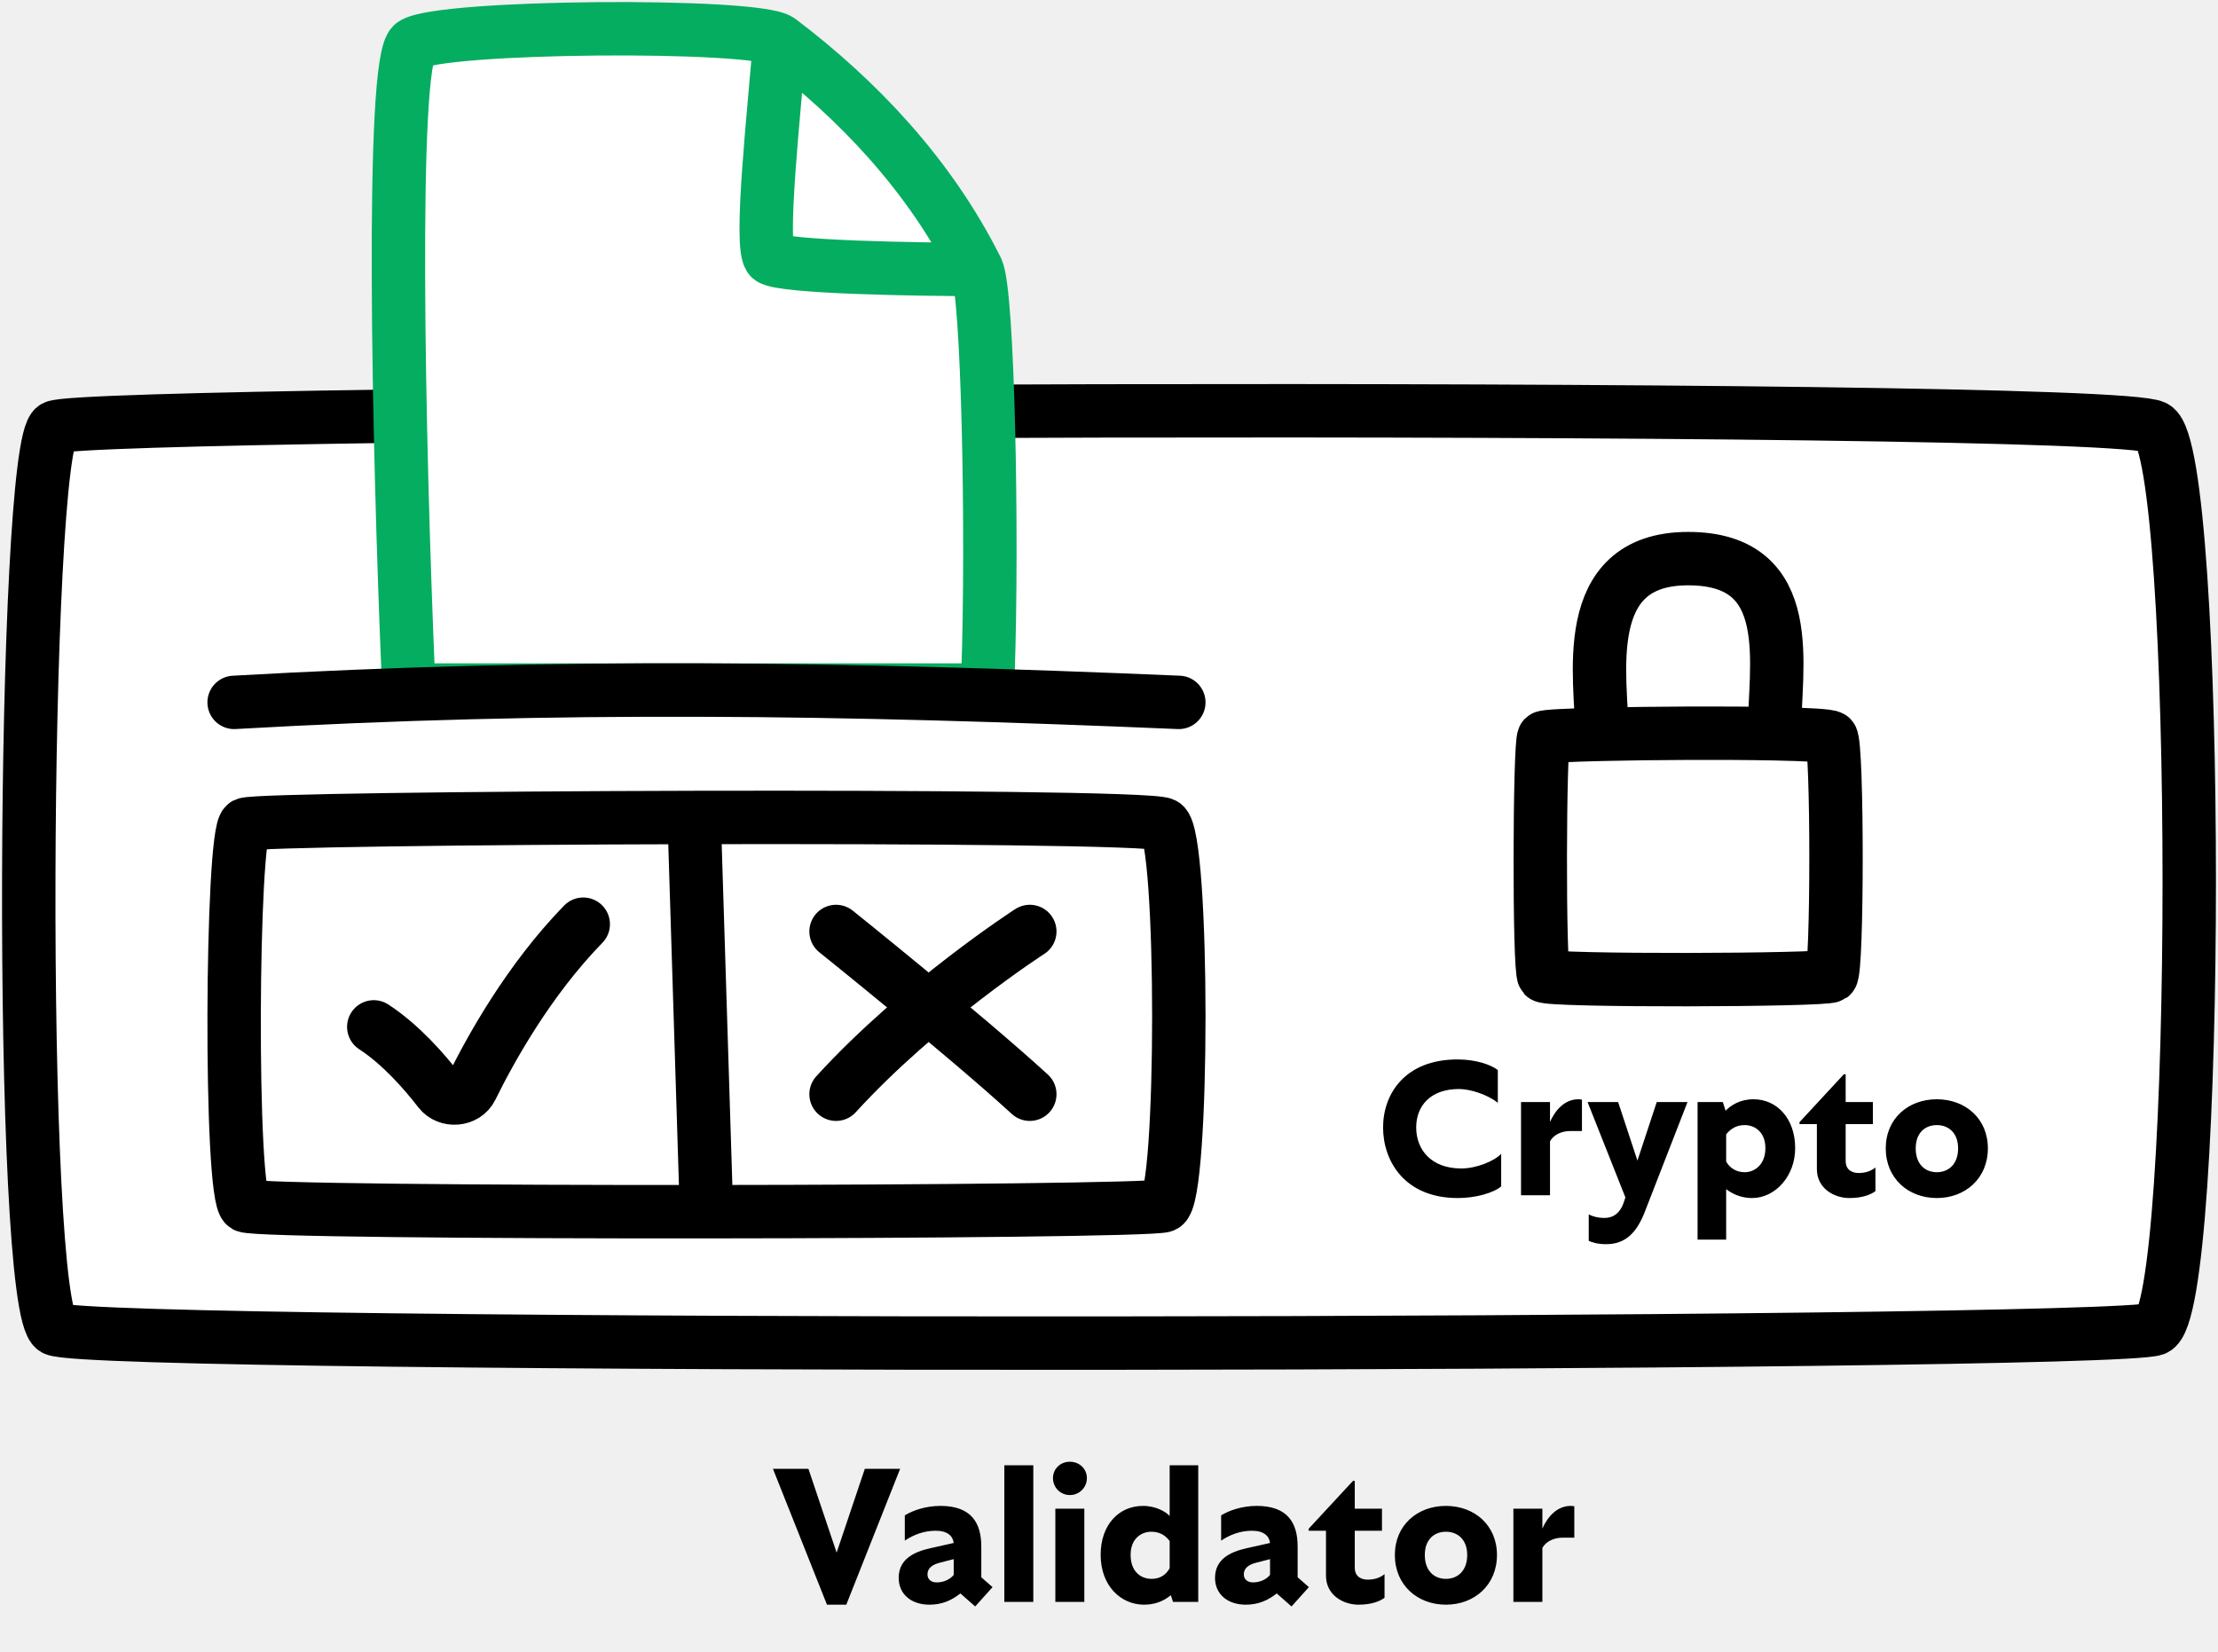
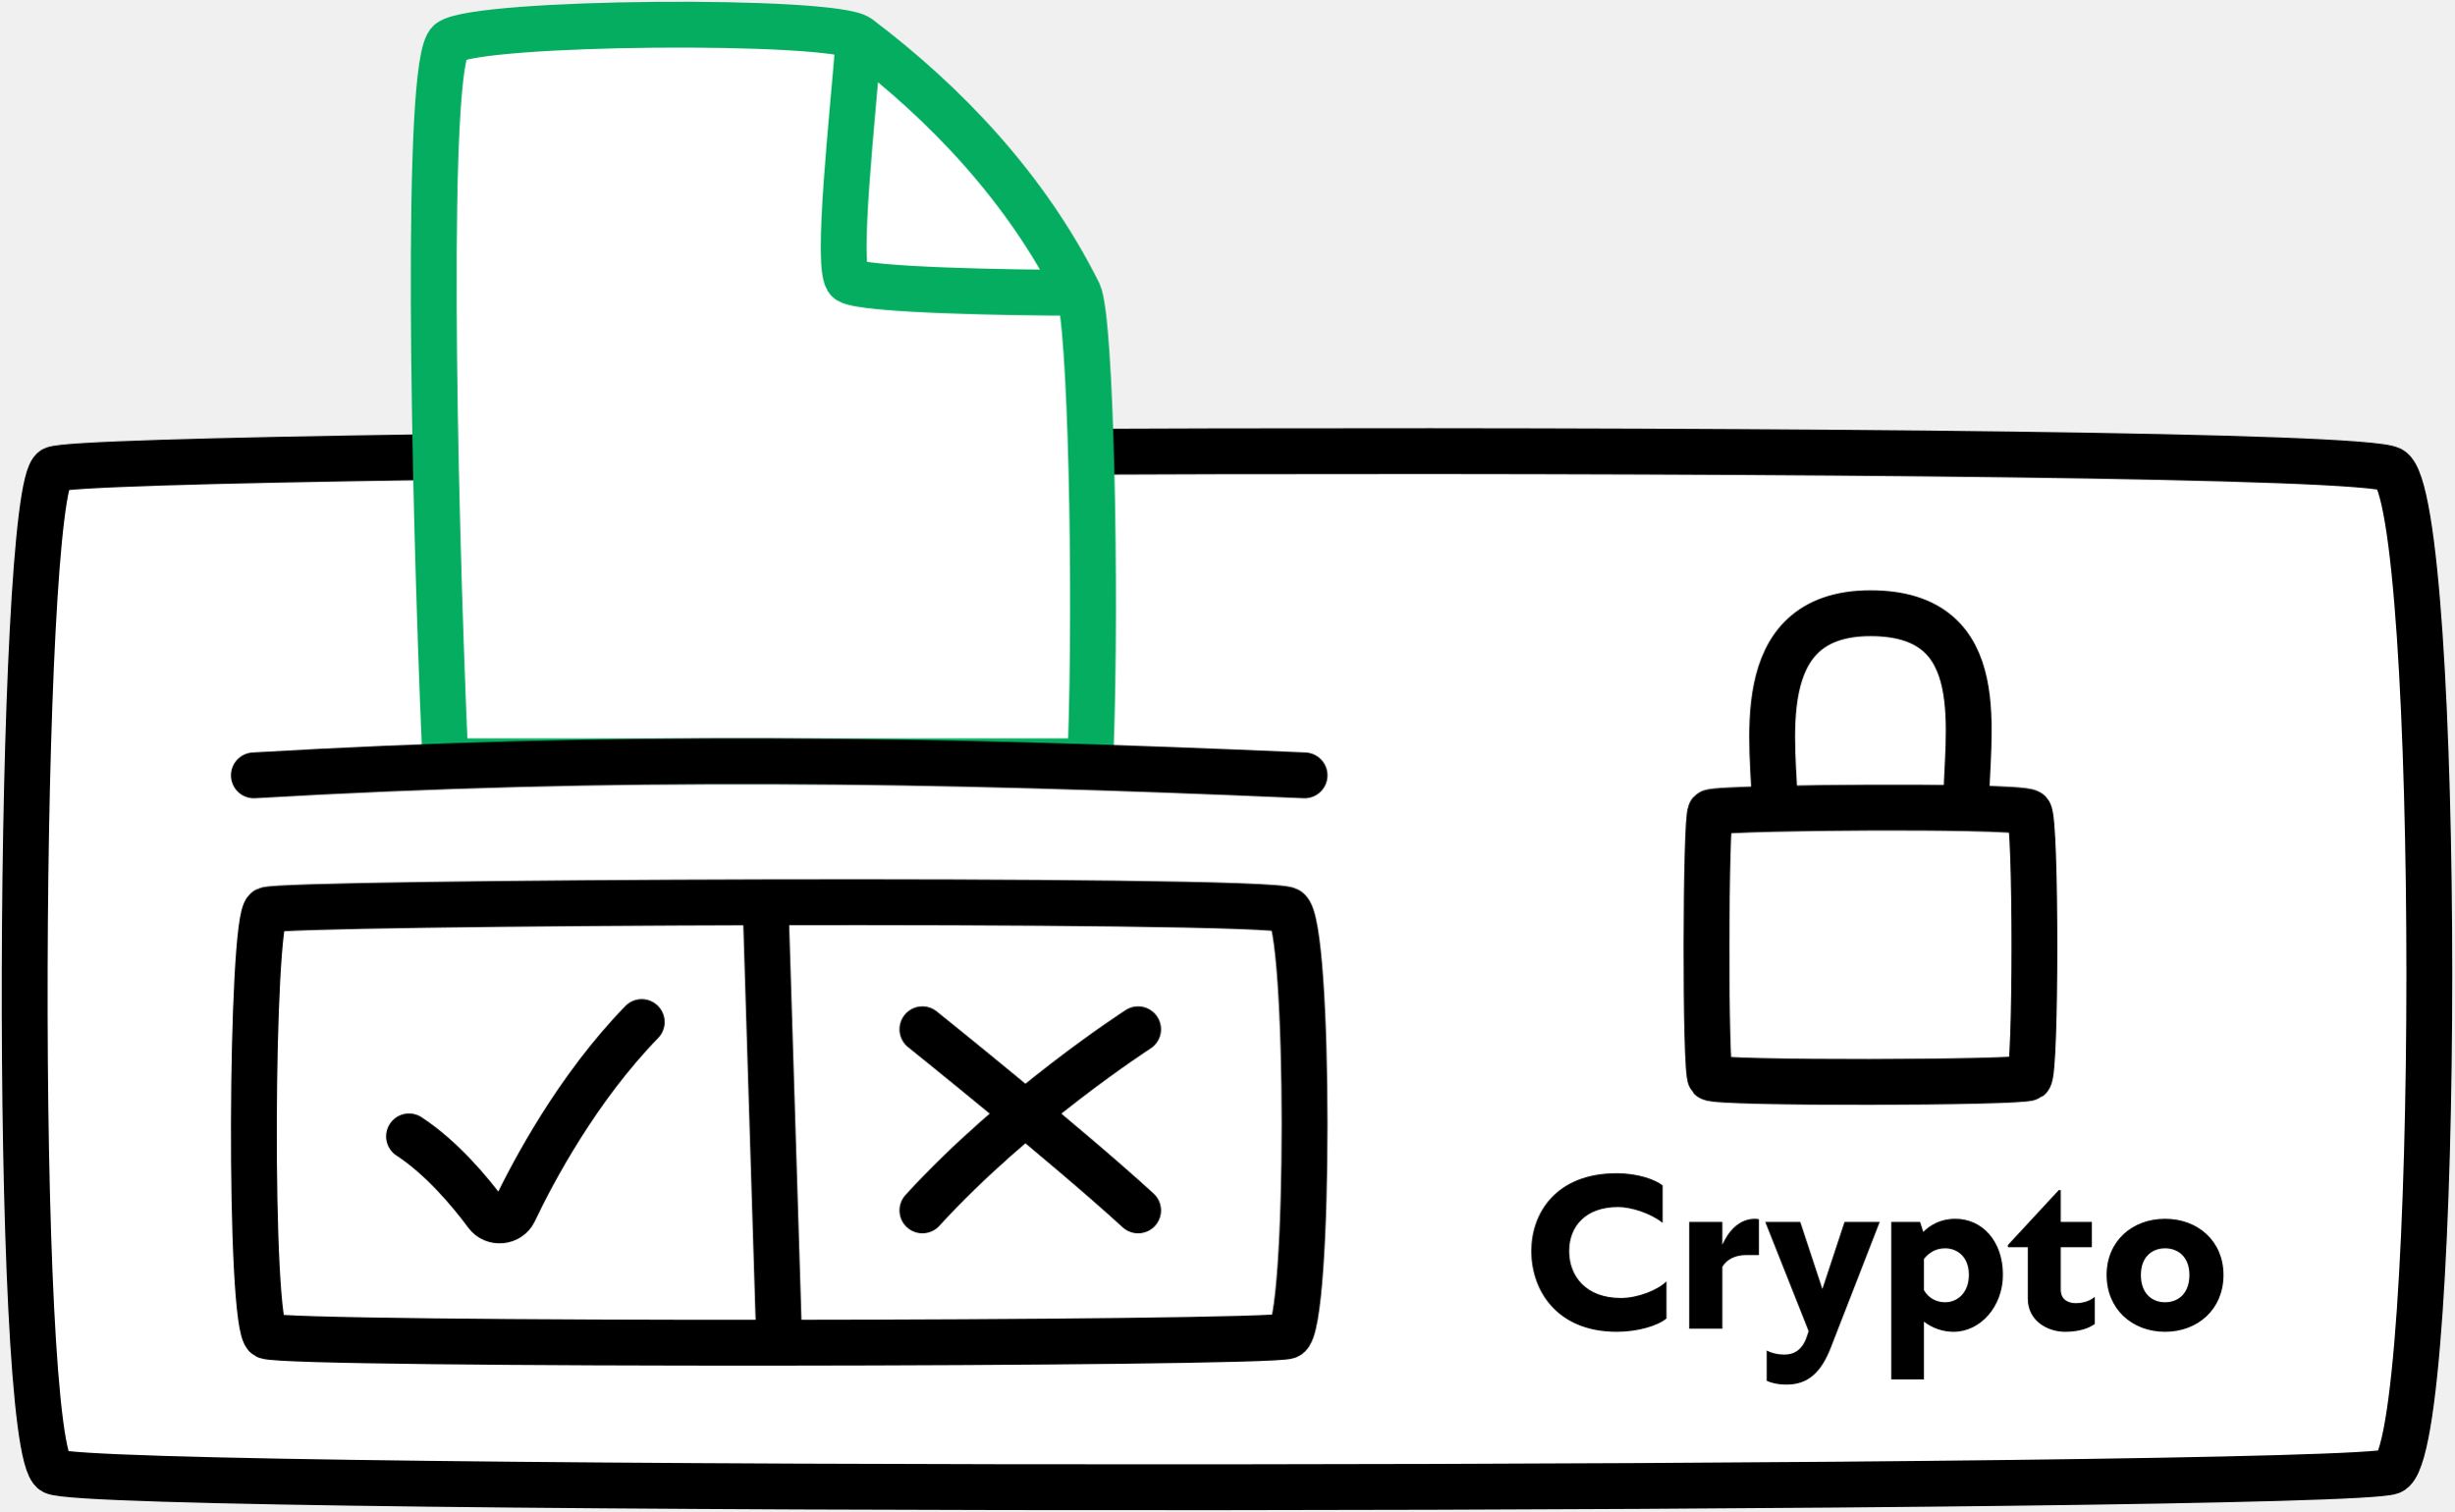
- <svg xmlns="http://www.w3.org/2000/svg" width="540" height="402" viewBox="0 0 540 402" fill="none">
-   <path d="M524.591 103.997C513.379 97.664 21.163 99.775 13.314 103.997C5.465 108.22 4.344 318.638 13.314 323.564C22.284 328.49 513.379 327.787 524.591 323.564C535.803 319.342 535.803 110.331 524.591 103.997Z" fill="white" stroke="black" stroke-width="13" stroke-linecap="round" stroke-linejoin="round" />
-   <path d="M390 178.774C381.919 178.963 376.172 179.237 375.864 179.557C374.79 180.673 374.636 236.29 375.864 237.592C377.092 238.894 444.314 238.708 445.849 237.592C447.384 236.476 447.384 181.231 445.849 179.557C445.42 179.088 439.84 178.795 432 178.639M390 178.774C390 165.5 383.921 136 411 136C438.079 136 432 162.5 432 178.639M390 178.774C402.241 178.488 419.839 178.398 432 178.639" stroke="black" stroke-width="13" stroke-linecap="round" stroke-linejoin="round" />
-   <path d="M169 199.021C114.827 199.144 61.456 199.808 59.761 200.691C56.329 202.476 55.839 291.464 59.761 293.547C61.732 294.594 116.937 295.04 172 294.997M169 199.021C224.5 198.894 280.842 199.335 283.323 200.691C288.226 203.369 288.226 291.761 283.323 293.547C280.884 294.435 226.512 294.955 172 294.997M169 199.021L172 294.997" stroke="black" stroke-width="13" stroke-linecap="round" stroke-linejoin="round" />
-   <path d="M100.51 10.751C106.799 6.2 184.295 5.659 189.831 9.85C208.784 24.199 226.383 42.649 237.827 65.598C240.511 70.981 241.744 129.542 240.534 164.18C240.46 166.322 238.696 168 236.554 168H103.379C101.238 168 99.477 166.337 99.387 164.198C96.99 107.426 95.065 14.69 100.51 10.751Z" fill="white" />
-   <path d="M189.831 9.85C184.295 5.659 106.799 6.2 100.51 10.751C95.065 14.69 96.99 107.426 99.387 164.198C99.477 166.337 101.238 168 103.379 168H236.554C238.696 168 240.46 166.322 240.534 164.18C241.744 129.542 240.511 70.981 237.827 65.598M189.831 9.85C208.784 24.199 226.383 42.649 237.827 65.598M189.831 9.85C188.628 26.033 184.687 60.738 187.575 62.898C190.463 65.058 223.784 65.598 237.827 65.598" stroke="#05AD60" stroke-width="13" stroke-linecap="round" stroke-linejoin="round" />
-   <path d="M219.144 357.6H210.552L203.688 378L196.824 357.6H188.184L201.336 390.672H206.04L219.144 357.6ZM237.422 391.104L241.646 386.4L238.91 384V376.512C238.91 370.752 236.462 366.624 228.974 366.624C225.278 366.624 222.158 367.776 220.286 368.928V375.072C222.446 373.632 224.942 372.672 227.822 372.672C230.75 372.672 231.998 374.016 232.19 375.648L226.43 376.944C222.59 377.808 218.798 379.536 218.798 384.144C218.798 388.128 221.87 390.672 226.286 390.672C229.406 390.672 231.758 389.568 233.822 387.936L237.422 391.104ZM225.806 383.28C225.806 381.84 226.91 380.928 228.83 380.448L232.19 379.584V383.424C231.422 384.384 229.934 385.248 228.062 385.248C226.766 385.248 225.806 384.576 225.806 383.28ZM244.516 356.736V390H251.572V356.736H244.516ZM256.938 367.296V390H263.994V367.296H256.938ZM260.49 355.872C258.138 355.872 256.362 357.6 256.362 359.856C256.362 362.112 258.138 363.984 260.49 363.984C262.794 363.984 264.618 362.112 264.618 359.856C264.618 357.6 262.794 355.872 260.49 355.872ZM291.728 356.736H284.768V369.072C283.904 368.112 281.504 366.624 278.288 366.624C272.336 366.624 267.968 371.28 267.968 378.528C267.968 386.16 272.96 390.672 278.528 390.672C281.12 390.672 283.232 389.856 285.056 388.368L285.584 390H291.728V356.736ZM280.4 384.384C277.616 384.384 275.264 382.512 275.264 378.528C275.264 374.592 277.856 372.912 280.304 372.912C282.176 372.912 283.664 373.68 284.768 375.168V381.792C283.904 383.424 282.368 384.384 280.4 384.384ZM314.438 391.104L318.662 386.4L315.926 384V376.512C315.926 370.752 313.478 366.624 305.99 366.624C302.294 366.624 299.174 367.776 297.302 368.928V375.072C299.462 373.632 301.958 372.672 304.838 372.672C307.766 372.672 309.014 374.016 309.206 375.648L303.446 376.944C299.606 377.808 295.814 379.536 295.814 384.144C295.814 388.128 298.886 390.672 303.302 390.672C306.422 390.672 308.774 389.568 310.838 387.936L314.438 391.104ZM302.822 383.28C302.822 381.84 303.926 380.928 305.846 380.448L309.206 379.584V383.424C308.438 384.384 306.95 385.248 305.078 385.248C303.782 385.248 302.822 384.576 302.822 383.28ZM330.748 390.672C333.868 390.672 335.932 389.856 337.084 388.992V383.232C336.172 384 334.78 384.576 333.004 384.576C331.564 384.576 329.836 383.952 329.836 381.648V372.672H336.46V367.296H329.836V360.528H329.404L318.604 372.192V372.672H322.828V383.616C322.828 388.32 327.004 390.672 330.748 390.672ZM352.025 390.672C358.985 390.672 364.457 385.872 364.457 378.576C364.457 371.328 358.985 366.624 352.025 366.624C345.065 366.624 339.593 371.328 339.593 378.576C339.593 385.872 345.065 390.672 352.025 390.672ZM346.889 378.576C346.889 374.784 349.193 372.912 352.025 372.912C354.857 372.912 357.209 374.784 357.209 378.576C357.209 382.464 354.857 384.384 352.025 384.384C349.193 384.384 346.889 382.464 346.889 378.576ZM383.286 366.72C383.142 366.672 382.71 366.624 382.422 366.624C379.11 366.624 376.806 369.216 375.51 372.144V367.296H368.454V390H375.51V376.848C376.47 375.168 378.438 374.352 380.502 374.352H383.286V366.72Z" fill="black" />
-   <path d="M364.664 260.52C363.176 259.32 359.528 257.928 354.872 257.928C341.96 257.928 336.728 266.424 336.728 274.488C336.728 282.648 341.96 291.672 354.92 291.672C359.288 291.672 363.608 290.424 365.48 288.84V280.92C363.704 282.744 359.384 284.472 355.784 284.472C348.392 284.472 344.792 279.864 344.792 274.488C344.792 269.256 348.248 265.128 355.208 265.128C357.896 265.128 362.072 266.424 364.664 268.488V260.52ZM385.145 267.72C385.001 267.672 384.569 267.624 384.281 267.624C380.969 267.624 378.665 270.216 377.369 273.144V268.296H370.313V291H377.369V277.848C378.329 276.168 380.297 275.352 382.361 275.352H385.145V267.72ZM403.358 268.296L398.654 282.552L393.95 268.296H386.51L395.726 291.528L395.39 292.536C394.43 295.512 392.654 296.52 390.542 296.52C389.15 296.52 387.806 296.184 386.798 295.656V302.088C387.566 302.472 389.006 302.904 391.022 302.904C395.678 302.904 398.414 300.216 400.43 295.08L410.846 268.296H403.358ZM424.769 285.384C422.801 285.384 421.169 284.424 420.257 282.792V276.168C421.409 274.728 422.849 273.912 424.769 273.912C427.217 273.912 429.809 275.592 429.809 279.528C429.809 283.512 427.217 285.384 424.769 285.384ZM426.545 291.672C432.257 291.672 437.057 286.296 437.057 279.528C437.057 272.28 432.593 267.624 426.929 267.624C423.617 267.624 421.457 269.064 420.113 270.408L419.441 268.296H413.297V301.8H420.257V289.512C422.129 290.952 424.337 291.672 426.545 291.672ZM450.263 291.672C453.383 291.672 455.447 290.856 456.599 289.992V284.232C455.687 285 454.295 285.576 452.519 285.576C451.079 285.576 449.351 284.952 449.351 282.648V273.672H455.975V268.296H449.351V261.528H448.919L438.119 273.192V273.672H442.343V284.616C442.343 289.32 446.519 291.672 450.263 291.672ZM471.541 291.672C478.501 291.672 483.973 286.872 483.973 279.576C483.973 272.328 478.501 267.624 471.541 267.624C464.581 267.624 459.109 272.328 459.109 279.576C459.109 286.872 464.581 291.672 471.541 291.672ZM466.405 279.576C466.405 275.784 468.709 273.912 471.541 273.912C474.373 273.912 476.725 275.784 476.725 279.576C476.725 283.464 474.373 285.384 471.541 285.384C468.709 285.384 466.405 283.464 466.405 279.576Z" fill="black" />
-   <path d="M57 171C136 166.5 204.5 167.5 287 171" stroke="black" stroke-width="13" stroke-linecap="round" stroke-linejoin="round" />
-   <path d="M203.547 226.774C203.547 226.774 235 252 250.717 266.396" stroke="black" stroke-width="13" stroke-linecap="round" stroke-linejoin="round" />
-   <path d="M250.717 226.774C250.717 226.774 224 244 203.547 266.396" stroke="black" stroke-width="13" stroke-linecap="round" stroke-linejoin="round" />
-   <path d="M91 250C97.523 254.254 103.241 260.76 106.969 265.594C108.965 268.183 113.33 267.807 114.771 264.873C119.375 255.501 128.715 238.626 142 225" stroke="black" stroke-width="13" stroke-linecap="round" stroke-linejoin="round" />
+ <svg xmlns="http://www.w3.org/2000/svg" height="90" viewBox="0 0 696 429" fill="none">
+   <path d="M678.097 133.177C663.56 124.974 25.363 127.708 15.187 133.177C5.01 138.646 3.556 411.17 15.187 417.55C26.817 423.93 663.559 423.019 678.097 417.55C692.634 412.081 692.634 141.38 678.097 133.177Z" fill="white" stroke="black" stroke-width="13" stroke-linecap="round" stroke-linejoin="round" />
+   <path d="M503.375 229.502C492.937 229.747 485.514 230.103 485.116 230.517C483.729 231.965 483.53 304.132 485.116 305.822C486.702 307.511 573.531 307.27 575.513 305.822C577.496 304.373 577.496 232.69 575.513 230.517C574.959 229.91 567.751 229.529 557.625 229.327M503.375 229.502C503.375 212.278 495.523 174 530.5 174C565.477 174 557.625 208.385 557.625 229.327M503.375 229.502C519.187 229.131 541.917 229.014 557.625 229.327" stroke="black" stroke-width="13" stroke-linecap="round" stroke-linejoin="round" />
+   <path d="M217.113 256.027C146.923 256.188 77.773 257.053 75.577 258.201C71.131 260.526 70.495 376.395 75.577 379.108C78.131 380.471 149.658 381.051 221 380.996M217.113 256.027C289.022 255.862 362.021 256.436 365.236 258.201C371.588 261.689 371.588 376.783 365.236 379.108C362.076 380.265 291.629 380.942 221 380.996M217.113 256.027L221 380.996" stroke="black" stroke-width="13" stroke-linecap="round" stroke-linejoin="round" />
+   <path d="M127.558 11.869C135.725 5.961 236.362 5.259 243.551 10.7C268.164 29.327 291.019 53.277 305.879 83.068C309.394 90.115 310.994 167.372 309.355 212.179C309.276 214.32 307.513 216 305.371 216H130.14C127.999 216 126.239 214.35 126.148 212.211C123.013 138.623 120.45 17.01 127.558 11.869Z" fill="white" />
+   <path d="M243.551 10.7C236.362 5.259 135.725 5.961 127.558 11.869C120.45 17.01 123.013 138.623 126.148 212.211C126.239 214.35 127.999 216 130.14 216H305.371C307.513 216 309.276 214.32 309.355 212.179C310.994 167.372 309.394 90.115 305.879 83.068M243.551 10.7C268.164 29.327 291.019 53.277 305.879 83.068M243.551 10.7C241.989 31.708 236.871 76.76 240.621 79.564C244.372 82.367 287.643 83.068 305.879 83.068" stroke="#05AD60" stroke-width="13" stroke-linecap="round" stroke-linejoin="round" />
+   <path d="M471.552 336.36C469.568 334.76 464.704 332.904 458.496 332.904C441.28 332.904 434.304 344.232 434.304 354.984C434.304 365.864 441.28 377.896 458.56 377.896C464.384 377.896 470.144 376.232 472.64 374.12V363.56C470.272 365.992 464.512 368.296 459.712 368.296C449.856 368.296 445.056 362.152 445.056 354.984C445.056 348.008 449.664 342.504 458.944 342.504C462.528 342.504 468.096 344.232 471.552 346.984V336.36ZM498.86 345.96C498.668 345.896 498.092 345.832 497.708 345.832C493.292 345.832 490.22 349.288 488.492 353.192V346.728H479.084V377H488.492V359.464C489.772 357.224 492.396 356.136 495.148 356.136H498.86V345.96ZM523.144 346.728L516.872 365.736L510.6 346.728H500.68L512.968 377.704L512.52 379.048C511.24 383.016 508.872 384.36 506.056 384.36C504.2 384.36 502.408 383.912 501.064 383.208V391.784C502.088 392.296 504.008 392.872 506.696 392.872C512.904 392.872 516.552 389.288 519.24 382.44L533.128 346.728H523.144ZM551.693 369.512C549.069 369.512 546.893 368.232 545.677 366.056V357.224C547.213 355.304 549.133 354.216 551.693 354.216C554.957 354.216 558.413 356.456 558.413 361.704C558.413 367.016 554.957 369.512 551.693 369.512ZM554.061 377.896C561.677 377.896 568.076 370.728 568.076 361.704C568.076 352.04 562.125 345.832 554.573 345.832C550.157 345.832 547.277 347.752 545.485 349.544L544.589 346.728H536.397V391.4H545.677V375.016C548.173 376.936 551.117 377.896 554.061 377.896ZM585.685 377.896C589.845 377.896 592.597 376.808 594.133 375.656V367.976C592.917 369 591.061 369.768 588.693 369.768C586.773 369.768 584.469 368.936 584.469 365.864V353.896H593.301V346.728H584.469V337.704H583.893L569.492 353.256V353.896H575.125V368.488C575.125 374.76 580.693 377.896 585.685 377.896ZM614.054 377.896C623.334 377.896 630.63 371.496 630.63 361.768C630.63 352.104 623.334 345.832 614.054 345.832C604.774 345.832 597.478 352.104 597.478 361.768C597.478 371.496 604.774 377.896 614.054 377.896ZM607.206 361.768C607.206 356.712 610.278 354.216 614.054 354.216C617.83 354.216 620.966 356.712 620.966 361.768C620.966 366.952 617.83 369.512 614.054 369.512C610.278 369.512 607.206 366.952 607.206 361.768Z" fill="black" />
+   <path d="M72 220C174.357 214.023 263.109 215.351 370 220" stroke="black" stroke-width="13" stroke-linecap="round" stroke-linejoin="round" />
+   <path d="M261.605 292.056C261.605 292.056 302.401 324.775 322.787 343.448" stroke="black" stroke-width="13" stroke-linecap="round" stroke-linejoin="round" />
+   <path d="M322.787 292.056C322.787 292.056 288.134 314.399 261.606 343.448" stroke="black" stroke-width="13" stroke-linecap="round" stroke-linejoin="round" />
+   <path d="M116 322.447C125.298 328.528 133.333 338.155 138.054 344.524C140.002 347.153 144.35 346.782 145.758 343.828C151.291 332.224 163.778 308.744 182 290" stroke="black" stroke-width="13" stroke-linecap="round" stroke-linejoin="round" />
</svg>
